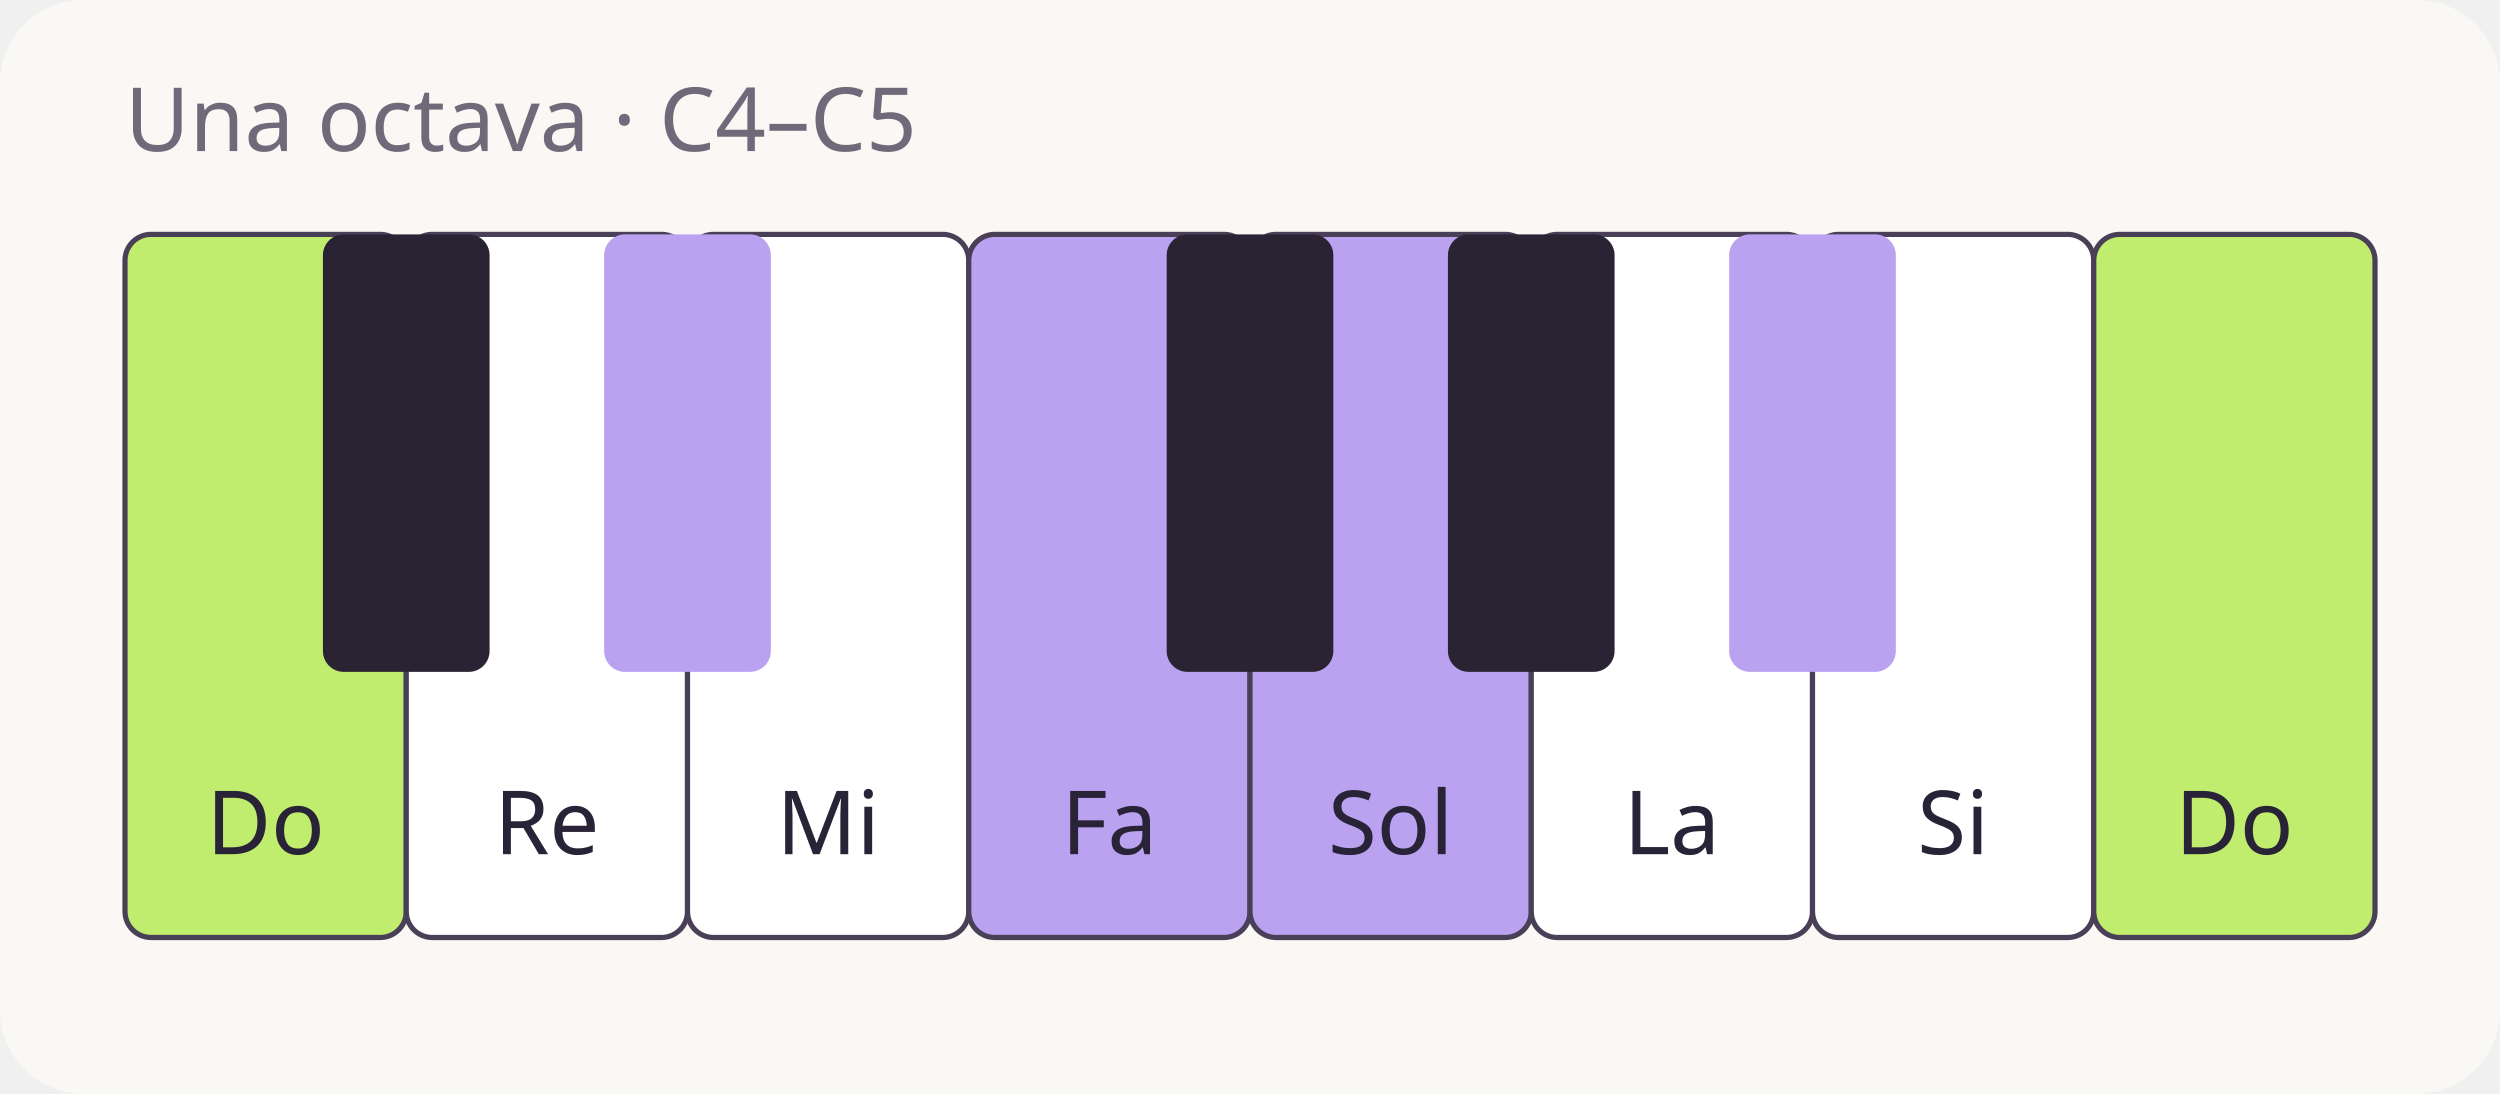
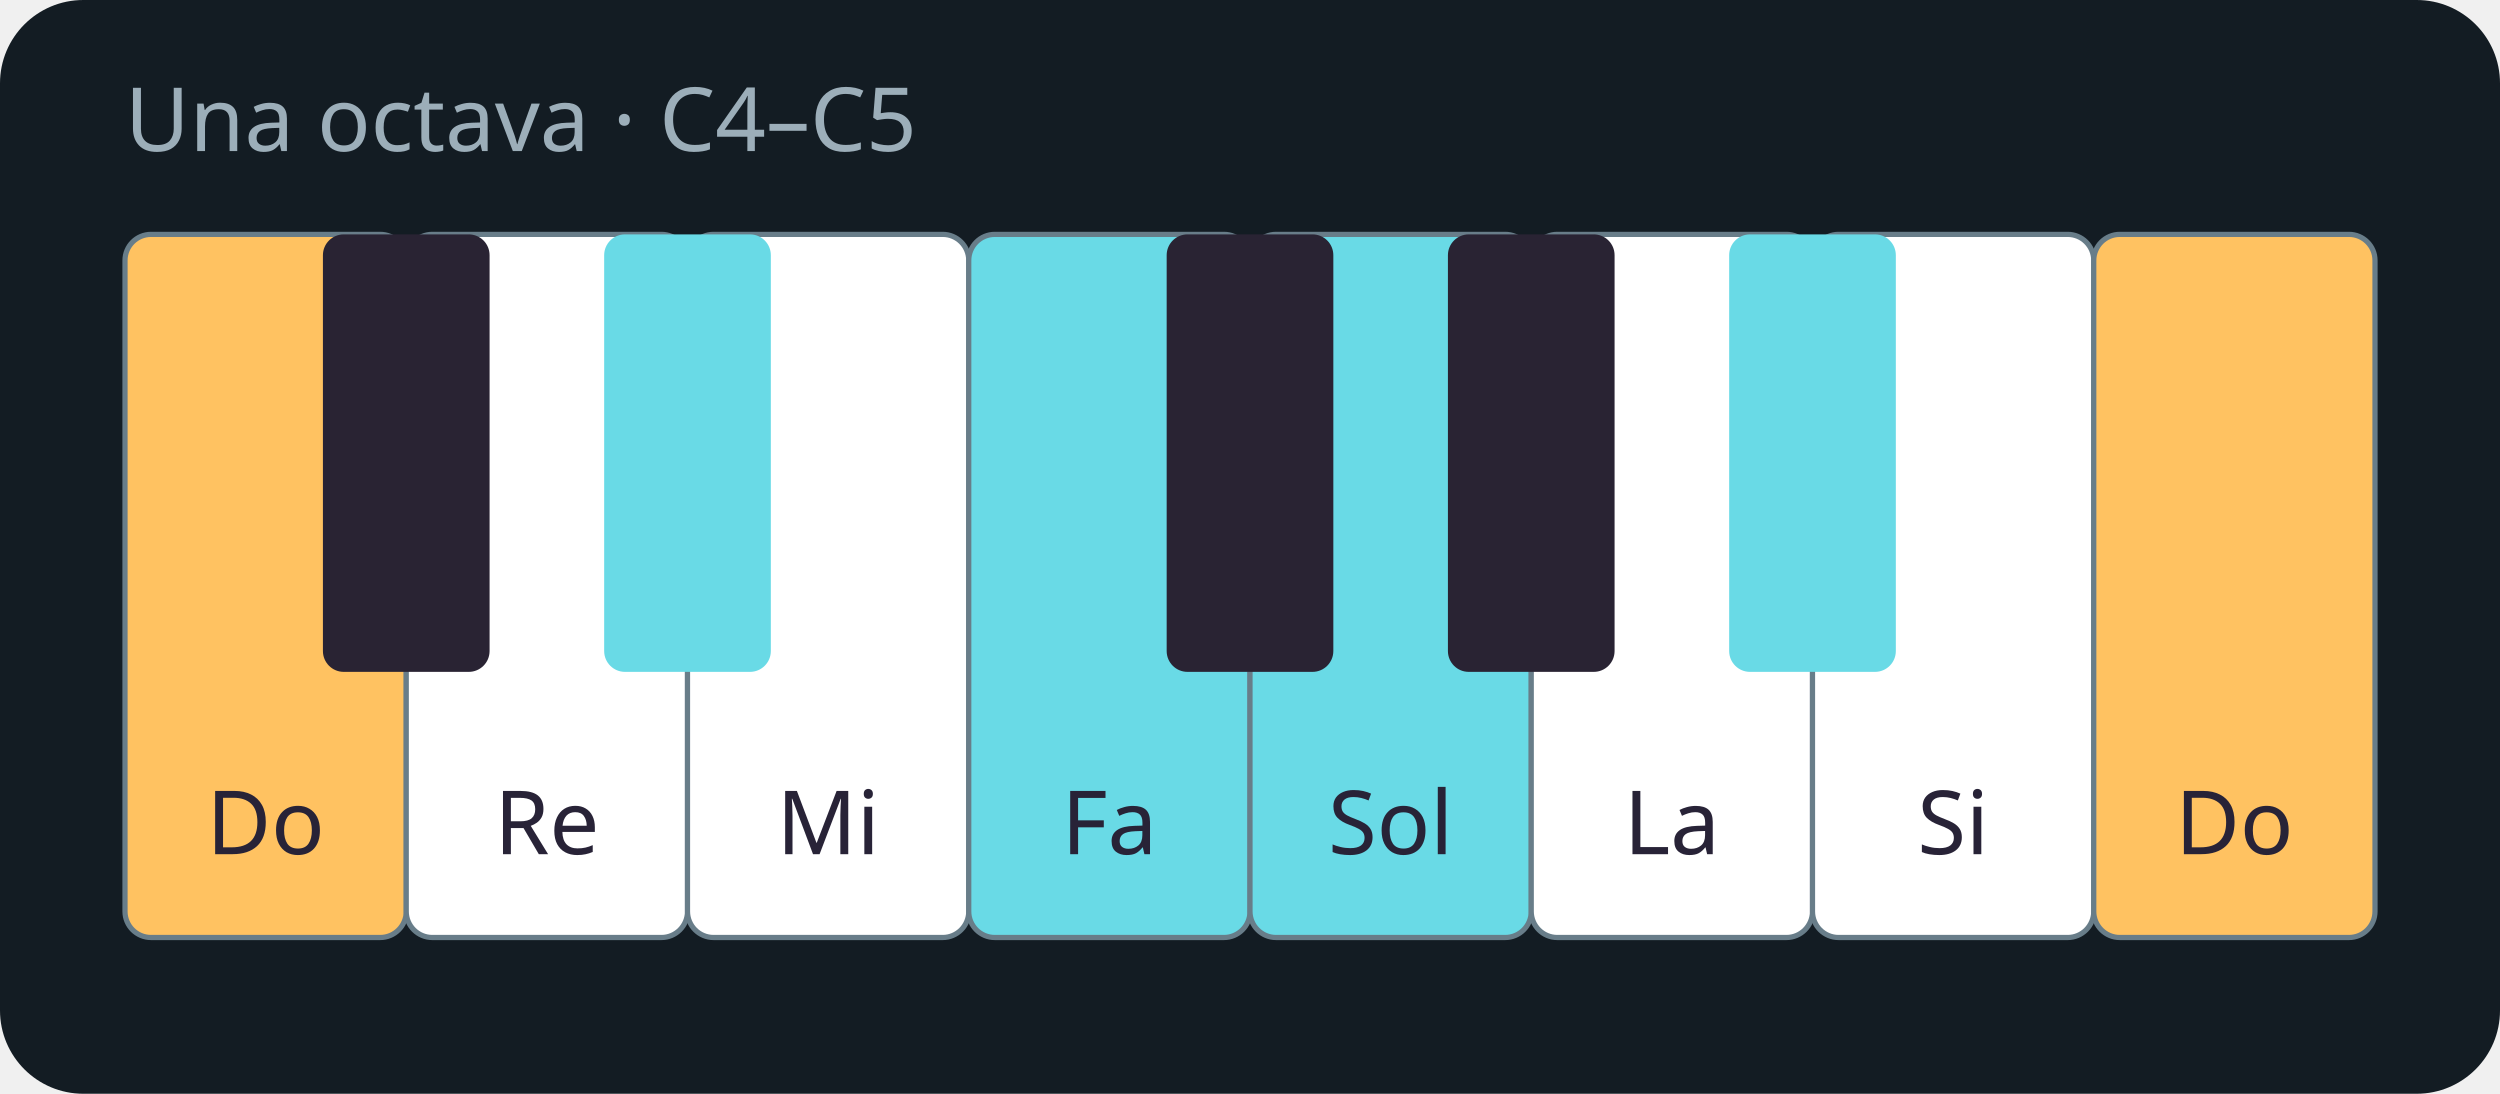
<svg xmlns="http://www.w3.org/2000/svg" viewBox="0 0 480 210" role="img" aria-label="Teclado: notas marcadas de la colección seleccionada">
-   <rect width="480" height="210" rx="16" fill="#faf8f4" />
-   <text x="24" y="29" font-family="system-ui" font-size="17" fill="#706979">Una octava · C4–C5</text>
-   <rect x="24" y="45" width="54" height="135" rx="5" fill="#c0ed6d" stroke="#494057" />
+   <rect width="480" height="210" rx="16" fill="#131c23" />
+   <text x="24" y="29" font-family="system-ui" font-size="17" fill="#9caeb9">Una octava · C4–C5</text>
+   <rect x="24" y="45" width="54" height="135" rx="5" fill="#ffc261" stroke="#687d89" />
  <text x="51" y="164" text-anchor="middle" fill="#282337" font-family="system-ui" font-size="17">Do</text>
-   <rect x="78" y="45" width="54" height="135" rx="5" fill="#fff" stroke="#494057" />
+   <rect x="78" y="45" width="54" height="135" rx="5" fill="#fff" stroke="#687d89" />
  <text x="105" y="164" text-anchor="middle" fill="#282337" font-family="system-ui" font-size="17">Re</text>
-   <rect x="132" y="45" width="54" height="135" rx="5" fill="#fff" stroke="#494057" />
+   <rect x="132" y="45" width="54" height="135" rx="5" fill="#fff" stroke="#687d89" />
  <text x="159" y="164" text-anchor="middle" fill="#282337" font-family="system-ui" font-size="17">Mi</text>
-   <rect x="186" y="45" width="54" height="135" rx="5" fill="#baa2f1" stroke="#494057" />
+   <rect x="186" y="45" width="54" height="135" rx="5" fill="#69dae6" stroke="#687d89" />
  <text x="213" y="164" text-anchor="middle" fill="#282337" font-family="system-ui" font-size="17">Fa</text>
-   <rect x="240" y="45" width="54" height="135" rx="5" fill="#baa2f1" stroke="#494057" />
+   <rect x="240" y="45" width="54" height="135" rx="5" fill="#69dae6" stroke="#687d89" />
  <text x="267" y="164" text-anchor="middle" fill="#282337" font-family="system-ui" font-size="17">Sol</text>
-   <rect x="294" y="45" width="54" height="135" rx="5" fill="#fff" stroke="#494057" />
+   <rect x="294" y="45" width="54" height="135" rx="5" fill="#fff" stroke="#687d89" />
  <text x="321" y="164" text-anchor="middle" fill="#282337" font-family="system-ui" font-size="17">La</text>
-   <rect x="348" y="45" width="54" height="135" rx="5" fill="#fff" stroke="#494057" />
+   <rect x="348" y="45" width="54" height="135" rx="5" fill="#fff" stroke="#687d89" />
  <text x="375" y="164" text-anchor="middle" fill="#282337" font-family="system-ui" font-size="17">Si</text>
-   <rect x="402" y="45" width="54" height="135" rx="5" fill="#c0ed6d" stroke="#494057" />
+   <rect x="402" y="45" width="54" height="135" rx="5" fill="#ffc261" stroke="#687d89" />
  <text x="429" y="164" text-anchor="middle" fill="#282337" font-family="system-ui" font-size="17">Do</text>
  <rect x="62" y="45" width="32" height="84" rx="4" fill="#292333" />
-   <rect x="116" y="45" width="32" height="84" rx="4" fill="#baa2f1" />
+   <rect x="116" y="45" width="32" height="84" rx="4" fill="#69dae6" />
  <rect x="224" y="45" width="32" height="84" rx="4" fill="#292333" />
  <rect x="278" y="45" width="32" height="84" rx="4" fill="#292333" />
-   <rect x="332" y="45" width="32" height="84" rx="4" fill="#baa2f1" />
+   <rect x="332" y="45" width="32" height="84" rx="4" fill="#69dae6" />
</svg>
